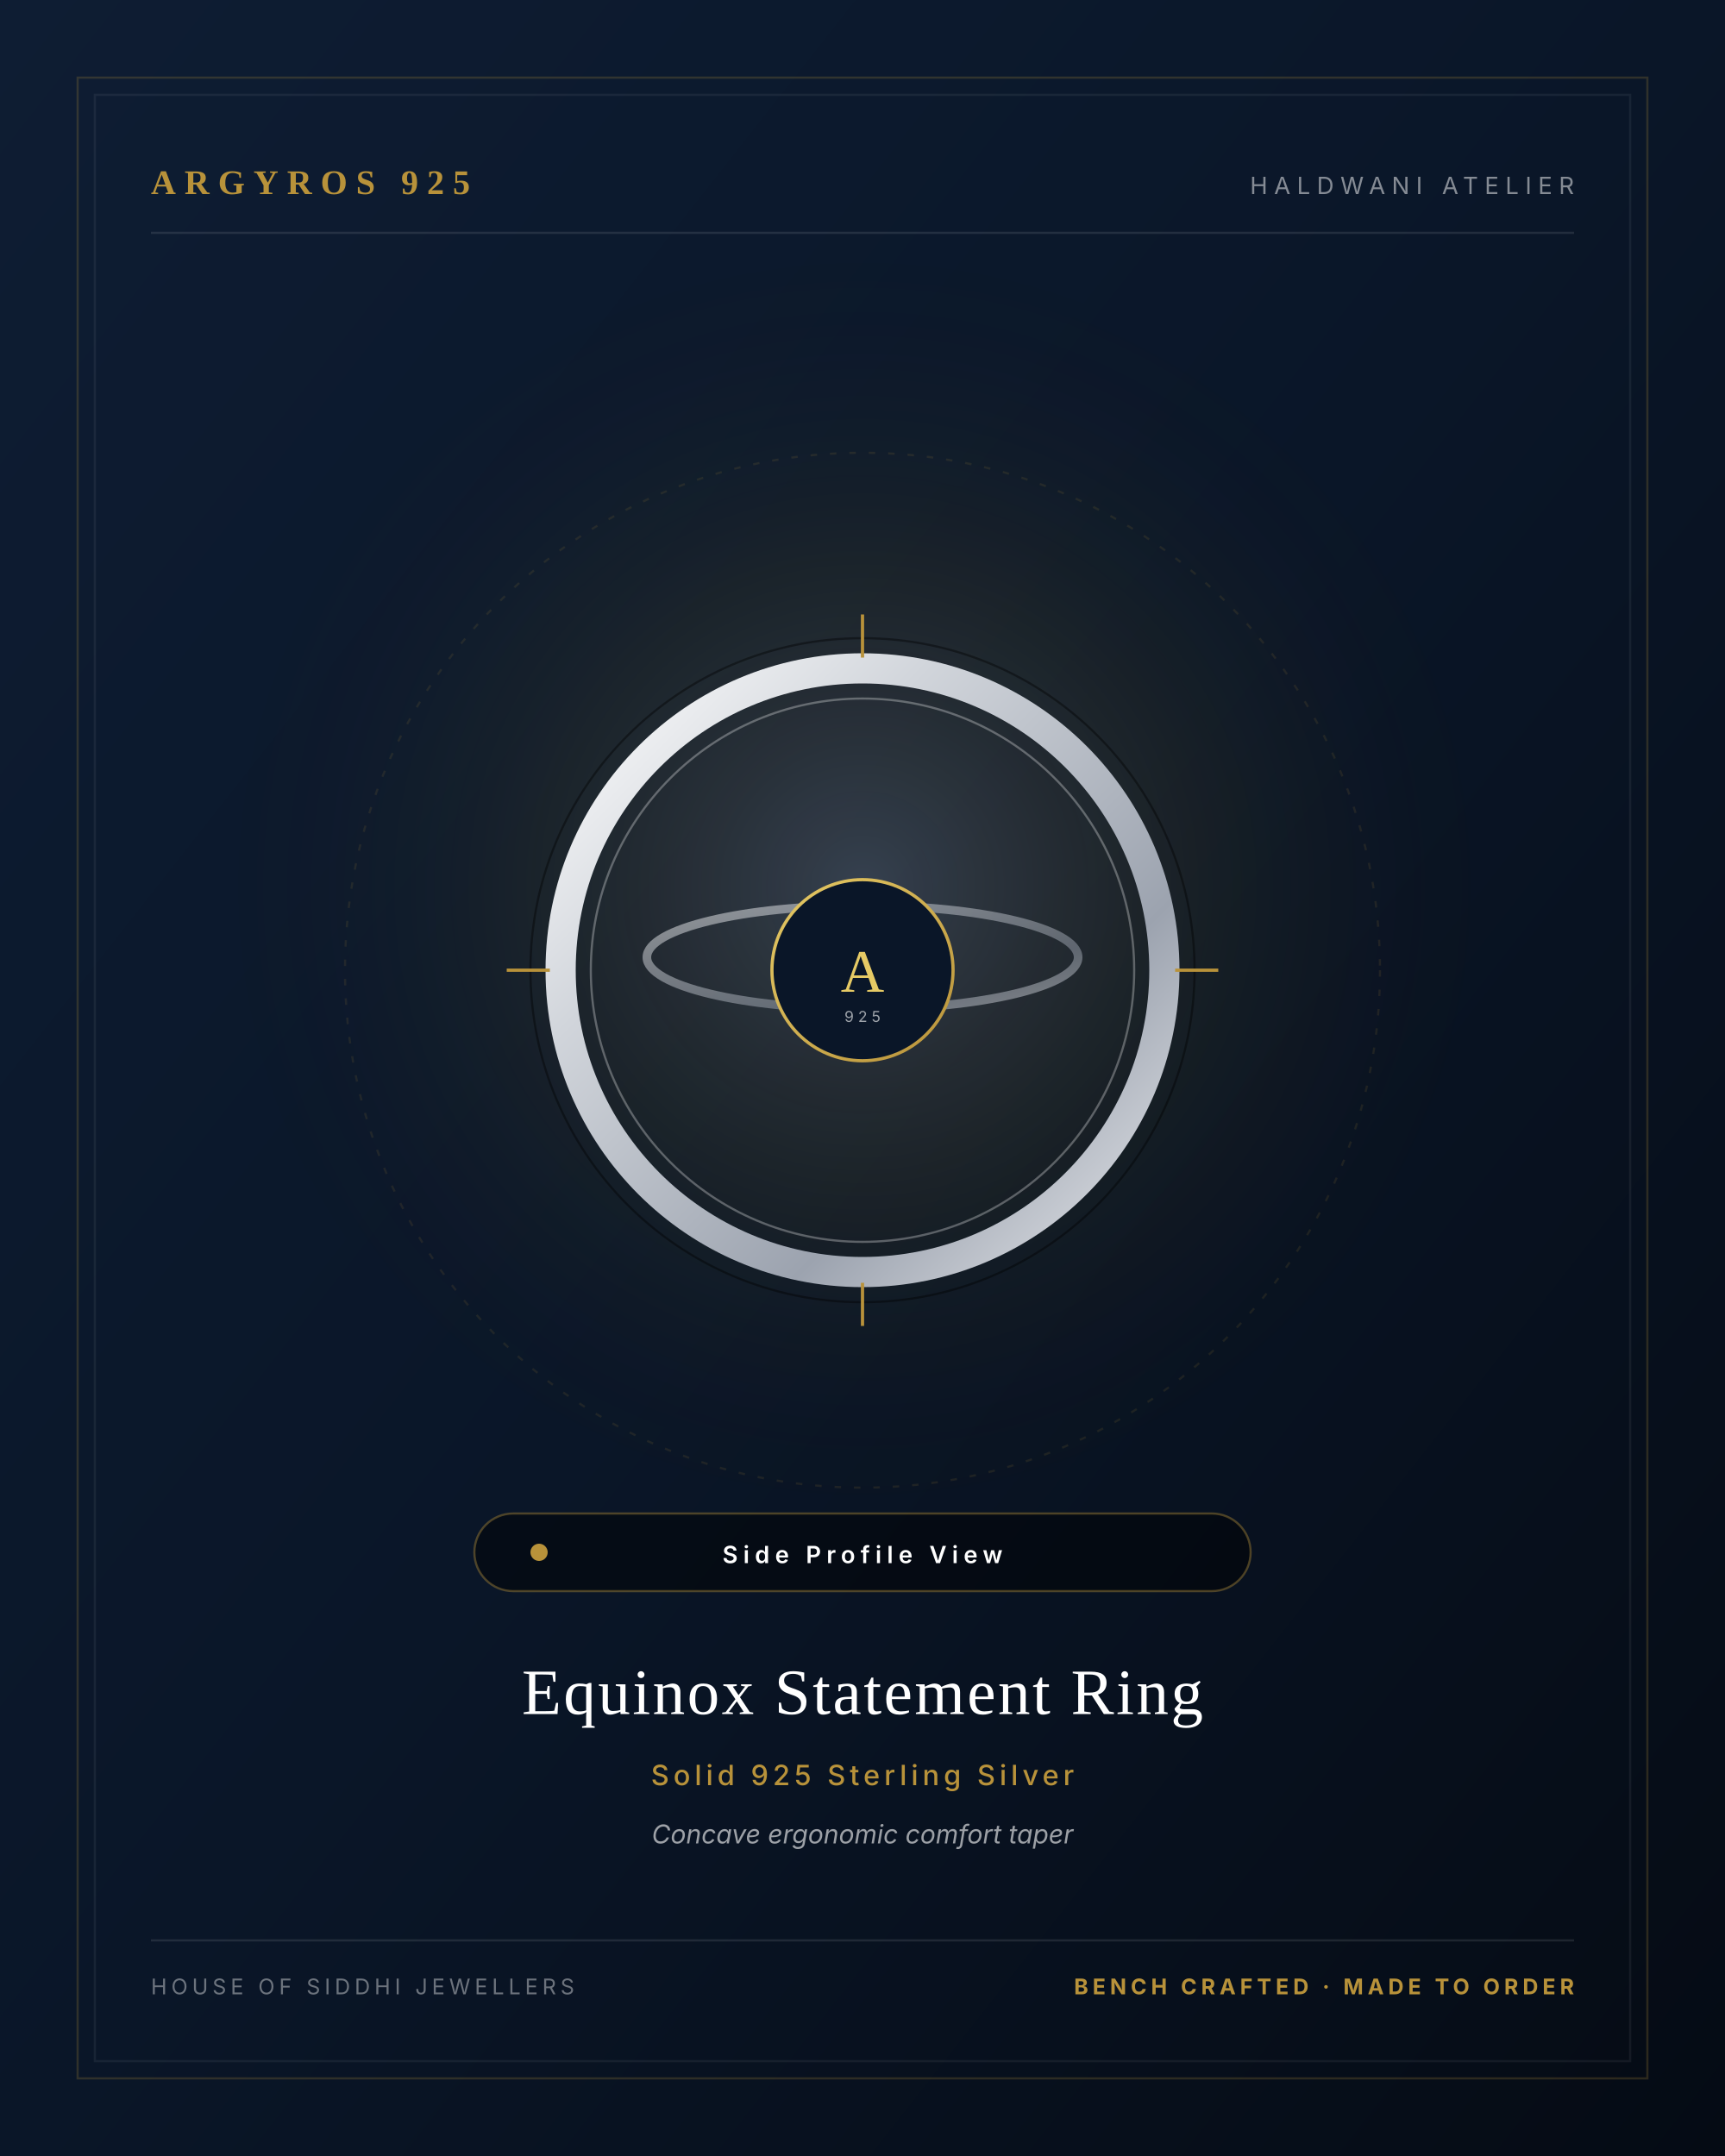
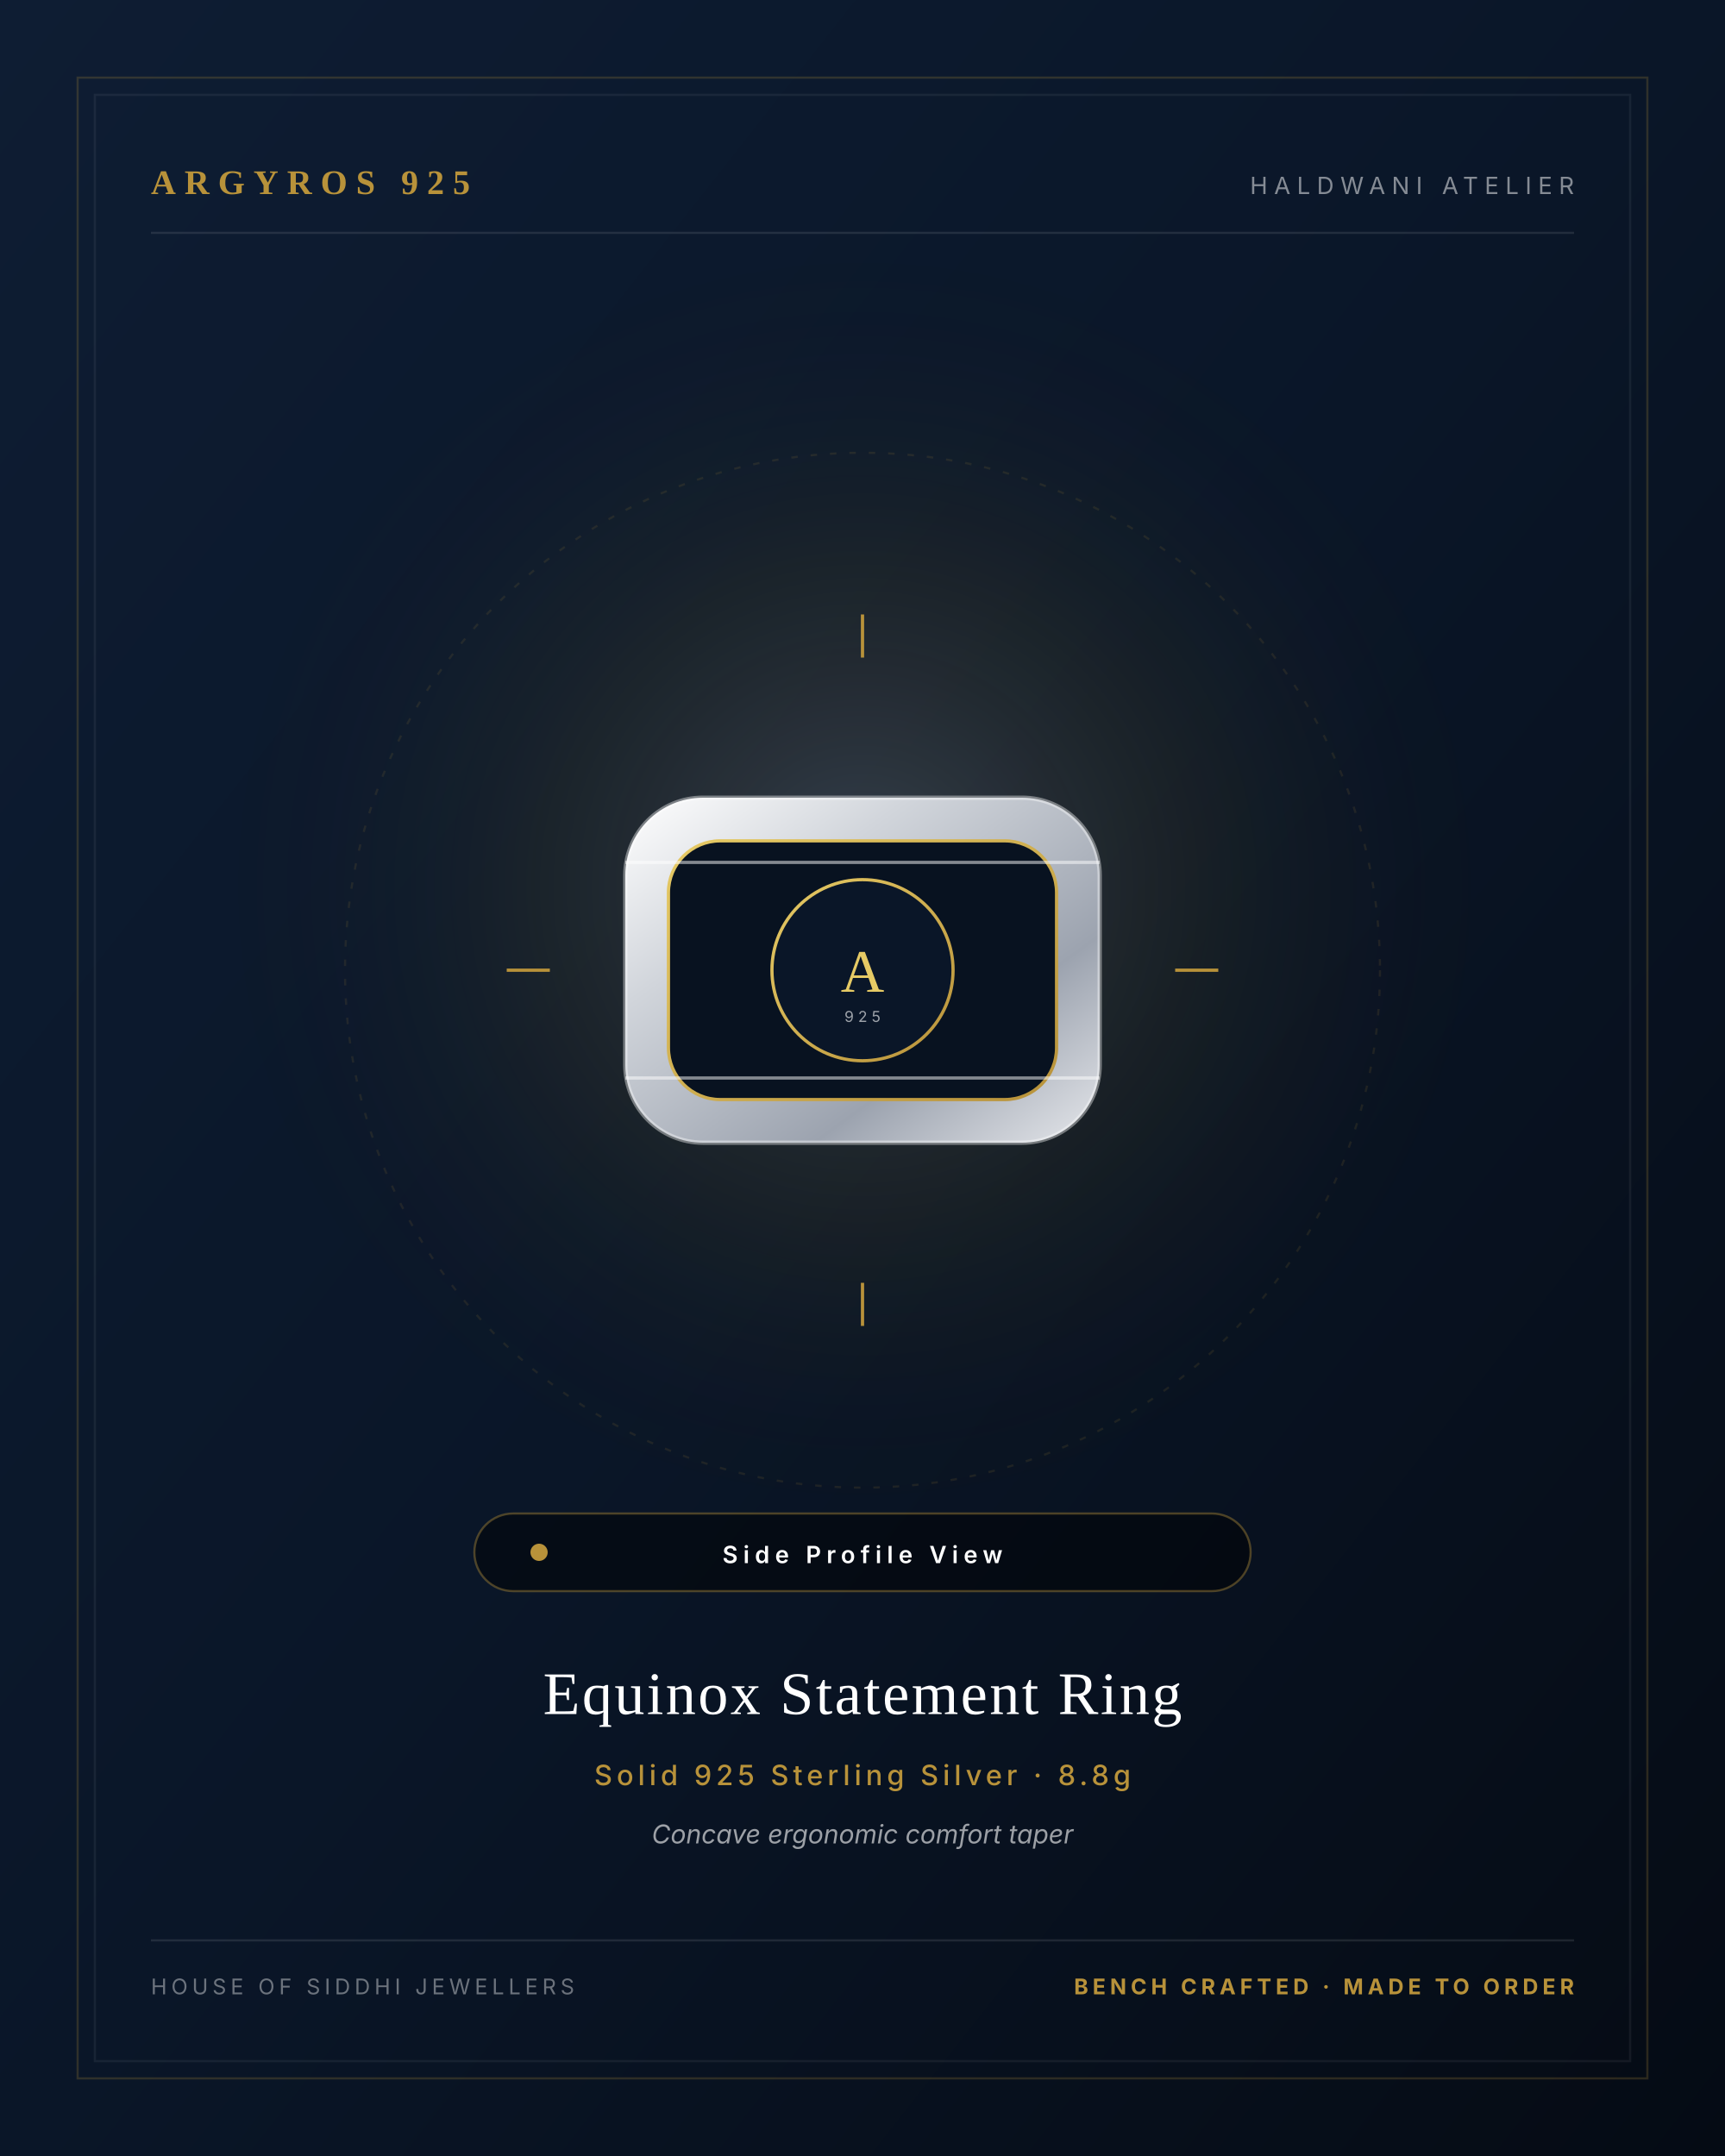
<svg xmlns="http://www.w3.org/2000/svg" viewBox="0 0 800 1000" width="800" height="1000">
  <defs>
    <linearGradient id="bgGrad" x1="0%" y1="0%" x2="100%" y2="100%">
      <stop offset="0%" stop-color="#0e1d33" />
      <stop offset="50%" stop-color="#0a1628" />
      <stop offset="100%" stop-color="#050b14" />
    </linearGradient>
    <radialGradient id="silverGlow" cx="50%" cy="45%" r="40%">
      <stop offset="0%" stop-color="#ffffff" stop-opacity="0.18" />
      <stop offset="50%" stop-color="#c5a028" stop-opacity="0.08" />
      <stop offset="100%" stop-color="#000000" stop-opacity="0" />
    </radialGradient>
    <linearGradient id="silverSheen" x1="0%" y1="0%" x2="100%" y2="100%">
      <stop offset="0%" stop-color="#ffffff" />
      <stop offset="30%" stop-color="#d1d5db" />
      <stop offset="70%" stop-color="#9ca3af" />
      <stop offset="100%" stop-color="#e5e7eb" />
    </linearGradient>
    <linearGradient id="goldAccent" x1="0%" y1="0%" x2="100%" y2="100%">
      <stop offset="0%" stop-color="#e6ca65" />
      <stop offset="100%" stop-color="#b8923a" />
    </linearGradient>
  </defs>
  <rect width="800" height="1000" fill="url(#bgGrad)" />
  <circle cx="400" cy="450" r="380" fill="url(#silverGlow)" />
  <rect x="36" y="36" width="728" height="928" fill="none" stroke="#b8923a" stroke-opacity="0.22" stroke-width="1" />
  <rect x="44" y="44" width="712" height="912" fill="none" stroke="#ffffff" stroke-opacity="0.06" stroke-width="1" />
  <circle cx="400" cy="450" r="240" fill="none" stroke="#b8923a" stroke-opacity="0.12" stroke-width="1" stroke-dasharray="3,6" />
  <text x="70" y="90" font-family="'Cinzel', 'Times New Roman', serif" font-size="16" letter-spacing="4" fill="#b8923a" font-weight="bold">ARGYROS 925</text>
  <text x="730" y="90" text-anchor="end" font-family="-apple-system, sans-serif" font-size="11" letter-spacing="3" fill="#ffffff" fill-opacity="0.5" text-transform="uppercase">HALDWANI ATELIER</text>
  <line x1="70" y1="108" x2="730" y2="108" stroke="#ffffff" stroke-opacity="0.1" stroke-width="1" />
  <g transform="translate(400, 450)">
-     <circle cx="0" cy="0" r="140" fill="none" stroke="url(#silverSheen)" stroke-width="14" />
-     <circle cx="0" cy="0" r="126" fill="none" stroke="#ffffff" stroke-opacity="0.3" stroke-width="1" />
-     <circle cx="0" cy="0" r="154" fill="none" stroke="#000000" stroke-opacity="0.4" stroke-width="1" />
-     <ellipse cx="0" cy="-6" rx="100" ry="24" fill="none" stroke="url(#silverSheen)" stroke-width="4" stroke-opacity="0.5" />
+     <rect x="-110" y="-80" width="220" height="160" rx="36" fill="url(#silverSheen)" stroke="#ffffff" stroke-opacity="0.4" stroke-width="2" />
+     <rect x="-90" y="-60" width="180" height="120" rx="24" fill="#081220" stroke="url(#goldAccent)" stroke-width="1.5" />
+     <line x1="-110" y1="-50" x2="110" y2="-50" stroke="#ffffff" stroke-opacity="0.5" stroke-width="1.5" />
+     <line x1="-110" y1="50" x2="110" y2="50" stroke="#ffffff" stroke-opacity="0.5" stroke-width="1.5" />
    <circle cx="0" cy="0" r="42" fill="#0a1628" stroke="url(#goldAccent)" stroke-width="1.5" />
    <text x="0" y="10" text-anchor="middle" font-family="'Cinzel', 'Times New Roman', serif" font-size="28" fill="#e6ca65" font-weight="300">A</text>
    <text x="0" y="24" text-anchor="middle" font-family="-apple-system, sans-serif" font-size="7" letter-spacing="2" fill="#ffffff" fill-opacity="0.6">925</text>
    <line x1="-165" y1="0" x2="-145" y2="0" stroke="#b8923a" stroke-width="1.5" />
    <line x1="145" y1="0" x2="165" y2="0" stroke="#b8923a" stroke-width="1.5" />
    <line x1="0" y1="-165" x2="0" y2="-145" stroke="#b8923a" stroke-width="1.5" />
    <line x1="0" y1="145" x2="0" y2="165" stroke="#b8923a" stroke-width="1.5" />
  </g>
  <g transform="translate(400, 720)">
    <rect x="-180" y="-18" width="360" height="36" rx="18" fill="#000000" fill-opacity="0.45" stroke="#b8923a" stroke-opacity="0.4" stroke-width="1" />
    <circle cx="-150" cy="0" r="4" fill="#b8923a" />
    <text x="0" y="5" text-anchor="middle" font-family="-apple-system, sans-serif" font-size="11" letter-spacing="2.5" fill="#ffffff" font-weight="600" text-transform="uppercase">Side Profile View</text>
  </g>
-   <text x="400" y="795" text-anchor="middle" font-family="'Cinzel', 'Times New Roman', serif" font-size="30" fill="#ffffff" font-weight="400" letter-spacing="1">Equinox Statement Ring</text>
-   <text x="400" y="828" text-anchor="middle" font-family="-apple-system, sans-serif" font-size="13" fill="#b8923a" letter-spacing="2" font-weight="500">Solid 925 Sterling Silver</text>
+   <text x="400" y="795" text-anchor="middle" font-family="'Cinzel', 'Times New Roman', serif" font-size="28" fill="#ffffff" font-weight="400" letter-spacing="1">Equinox Statement Ring</text>
+   <text x="400" y="828" text-anchor="middle" font-family="-apple-system, sans-serif" font-size="13" fill="#b8923a" letter-spacing="2" font-weight="500">Solid 925 Sterling Silver · 8.8g</text>
  <text x="400" y="855" text-anchor="middle" font-family="-apple-system, sans-serif" font-size="12" fill="#ffffff" fill-opacity="0.6" font-style="italic">Concave ergonomic comfort taper</text>
  <line x1="70" y1="900" x2="730" y2="900" stroke="#ffffff" stroke-opacity="0.1" stroke-width="1" />
  <text x="70" y="925" font-family="-apple-system, sans-serif" font-size="10" letter-spacing="2" fill="#ffffff" fill-opacity="0.4" text-transform="uppercase">HOUSE OF SIDDHI JEWELLERS</text>
  <text x="730" y="925" text-anchor="end" font-family="-apple-system, sans-serif" font-size="10" letter-spacing="2" fill="#b8923a" font-weight="bold" text-transform="uppercase">BENCH CRAFTED · MADE TO ORDER</text>
</svg>
